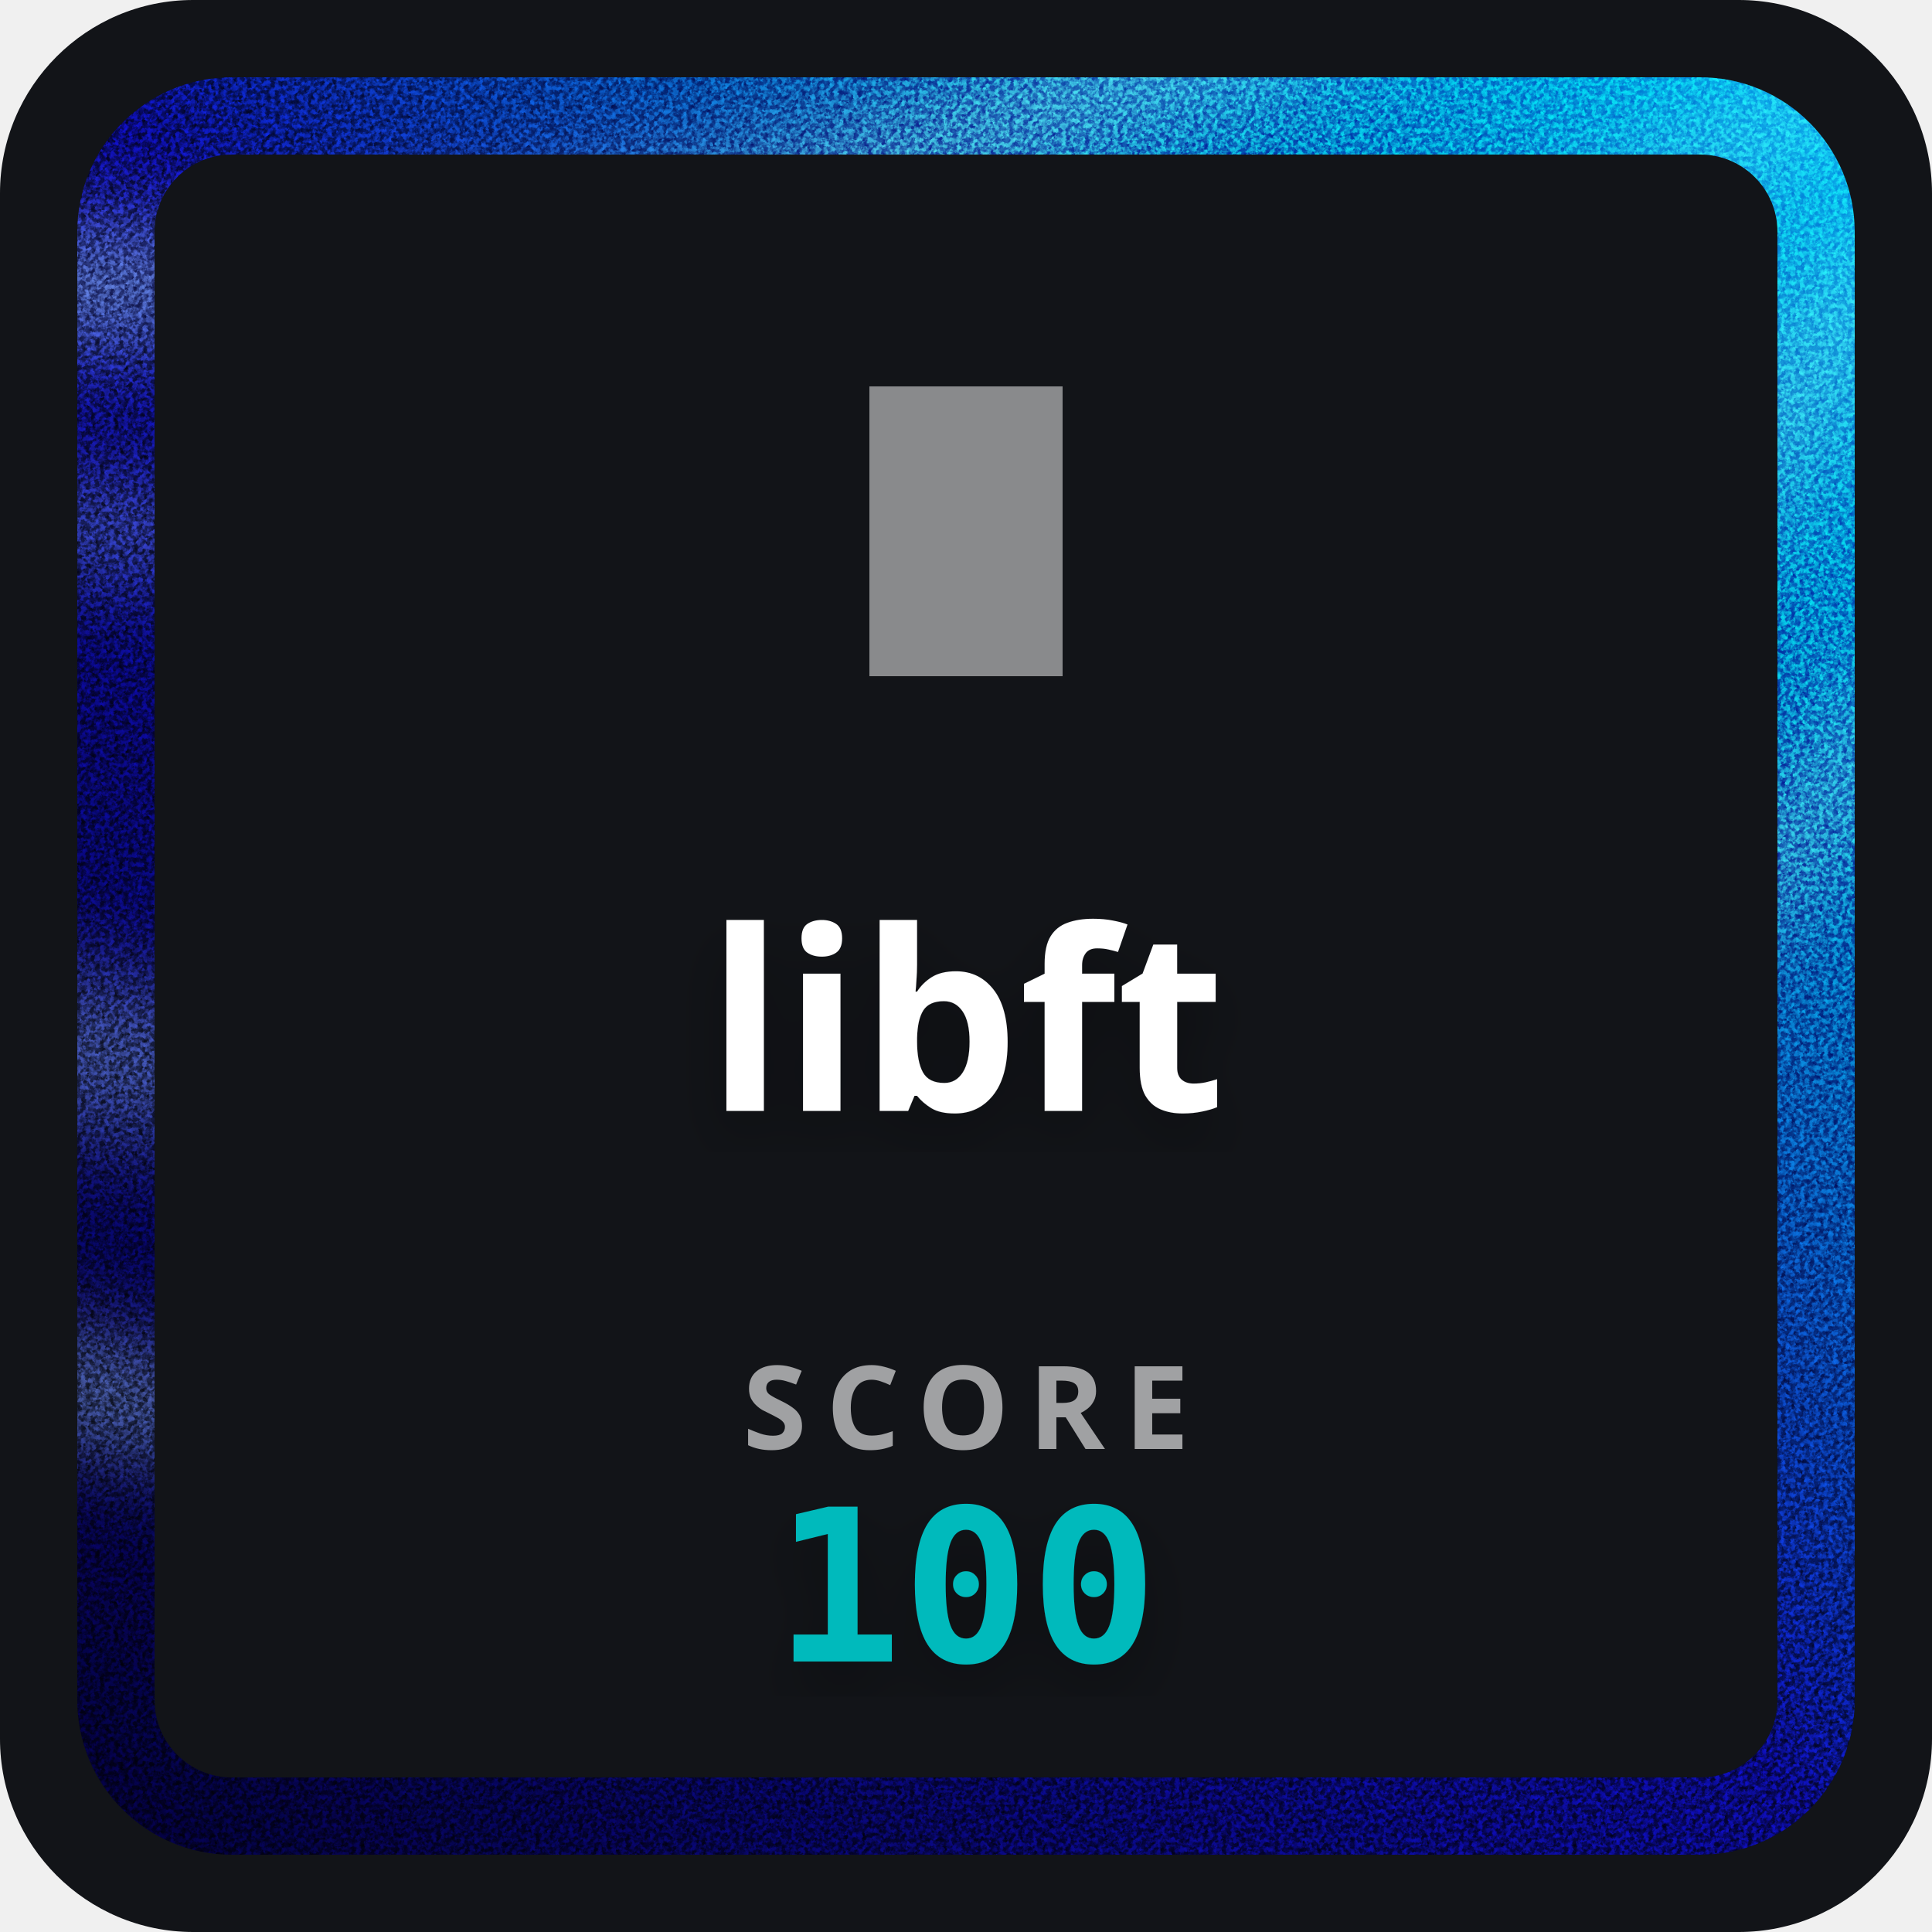
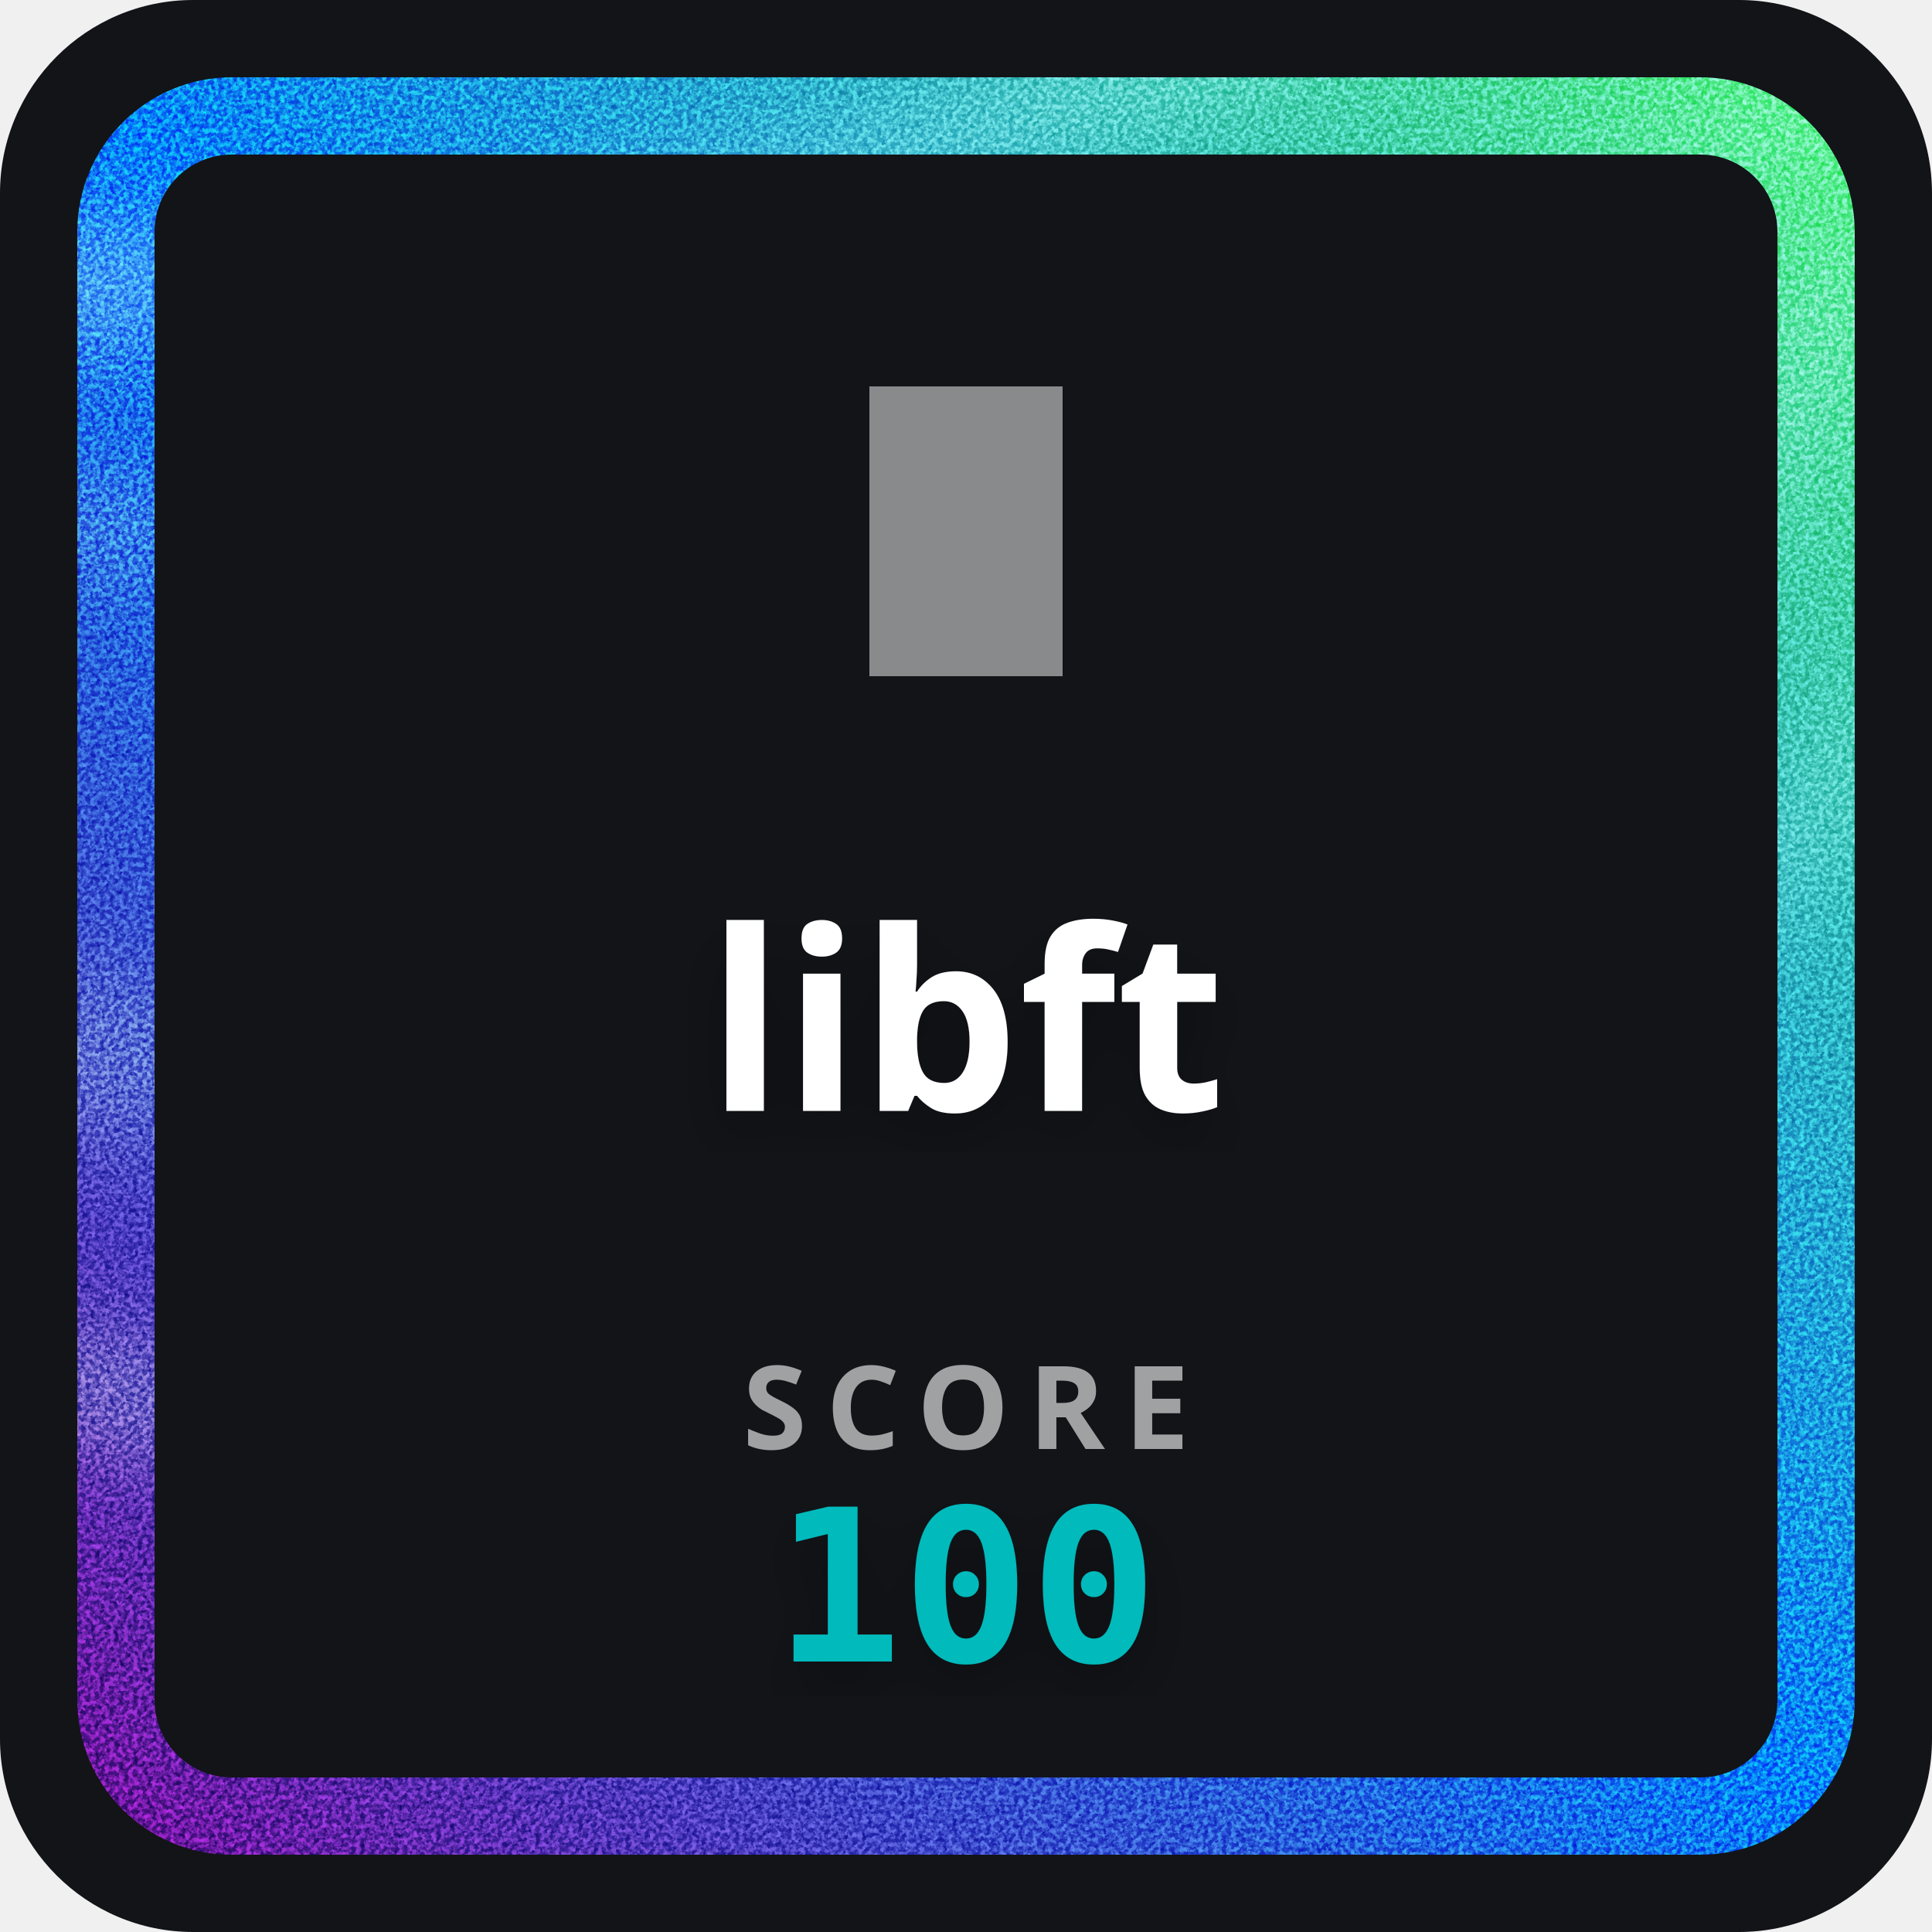
<svg xmlns="http://www.w3.org/2000/svg" width="200" height="200" viewBox="0 0 200 200">
  <defs>
    <filter id="f" width="140%" height="140%" x="-20%" y="-20%">
      <feDropShadow dx="0" dy="3" flood-color="#000" flood-opacity=".3" stdDeviation="3" />
    </filter>
    <filter id="d" width="140%" height="140%" x="-20%" y="-20%">
      <feGaussianBlur stdDeviation="20" />
    </filter>
    <filter id="b" width="120%" height="120%" x="-10%" y="-10%" color-interpolation-filters="sRGB">
      <feTurbulence baseFrequency=".51" numOctaves="3" result="noise" stitchTiles="stitch" type="fractalNoise" />
      <feColorMatrix in="noise" result="grayNoise" values="1 0 0 0 0 1 0 0 0 0 1 0 0 0 0 0 0 0 1 0" />
      <feComponentTransfer in="grayNoise" result="contrastyNoise">
        <feFuncR intercept="-1.5" slope="4" type="linear" />
        <feFuncG intercept="-1.5" slope="4" type="linear" />
        <feFuncB intercept="-1.5" slope="4" type="linear" />
        <feFuncA slope=".9" type="linear" />
      </feComponentTransfer>
      <feBlend in="contrastyNoise" in2="SourceGraphic" mode="overlay" />
    </filter>
    <linearGradient id="c" x1="0%" x2="100%" y1="100%" y2="0%">
-       <stop offset="0%" stop-color="#020024" />
-       <stop offset="50%" stop-color="#090979" />
-       <stop offset="100%" stop-color="#00d4ff" />
+       <stop offset="0%" stop-color="#7c0791" />
+       <stop offset="50%" stop-color="#067ff8" />
+       <stop offset="100%" stop-color="#65ff7c" />
    </linearGradient>
    <linearGradient id="e" x1="0%" x2="100%" y1="0%" y2="100%">
      <stop offset="0%" stop-color="#fff" />
      <stop offset="100%" stop-color="#8ff" stop-opacity="0" />
    </linearGradient>
    <mask id="a">
      <path d="M0 0h200v200H0z" />
      <rect width="176" height="176" x="12" y="12" fill="none" stroke="#fff" stroke-width="8" rx="12" />
    </mask>
  </defs>
  <rect width="200" height="200" fill="#121418" rx="20" />
  <g mask="url(#a)">
    <svg width="200" height="200" viewBox="0 0 800 800">
      <g filter="url(#b)">
        <rect width="100%" height="100%" fill="url(#c)" />
        <g fill="none" stroke="url(#e)" filter="url(#d)">
          <path stroke-width="40" d="M-100 100Q300 200 900-200" opacity=".9" />
          <path stroke-width="20" d="M-100 200Q400 300 900-50" opacity=".8" />
          <path stroke-width="60" d="M-100 400q500 200 1100-500" opacity=".5" />
          <path stroke-width="30" d="M-50 550Q500 750 1000 50" opacity=".8" />
        </g>
      </g>
    </svg>
  </g>
  <path fill="#fff" d="M90 40h20v30H90Z" opacity=".5" />
  <text x="100" y="115" fill="#fff" filter="url(#f)" font-family="sans-serif" font-size="26" font-weight="900" text-anchor="middle">libft</text>
  <text x="100" y="150" fill="#fff" font-family="sans-serif" font-size="12" font-weight="bold" letter-spacing="2" opacity=".6" text-anchor="middle">SCORE</text>
  <text x="100" y="172" fill="#00babc" filter="url(#f)" font-family="monospace" font-size="22" font-weight="bold" text-anchor="middle">100</text>
</svg>
